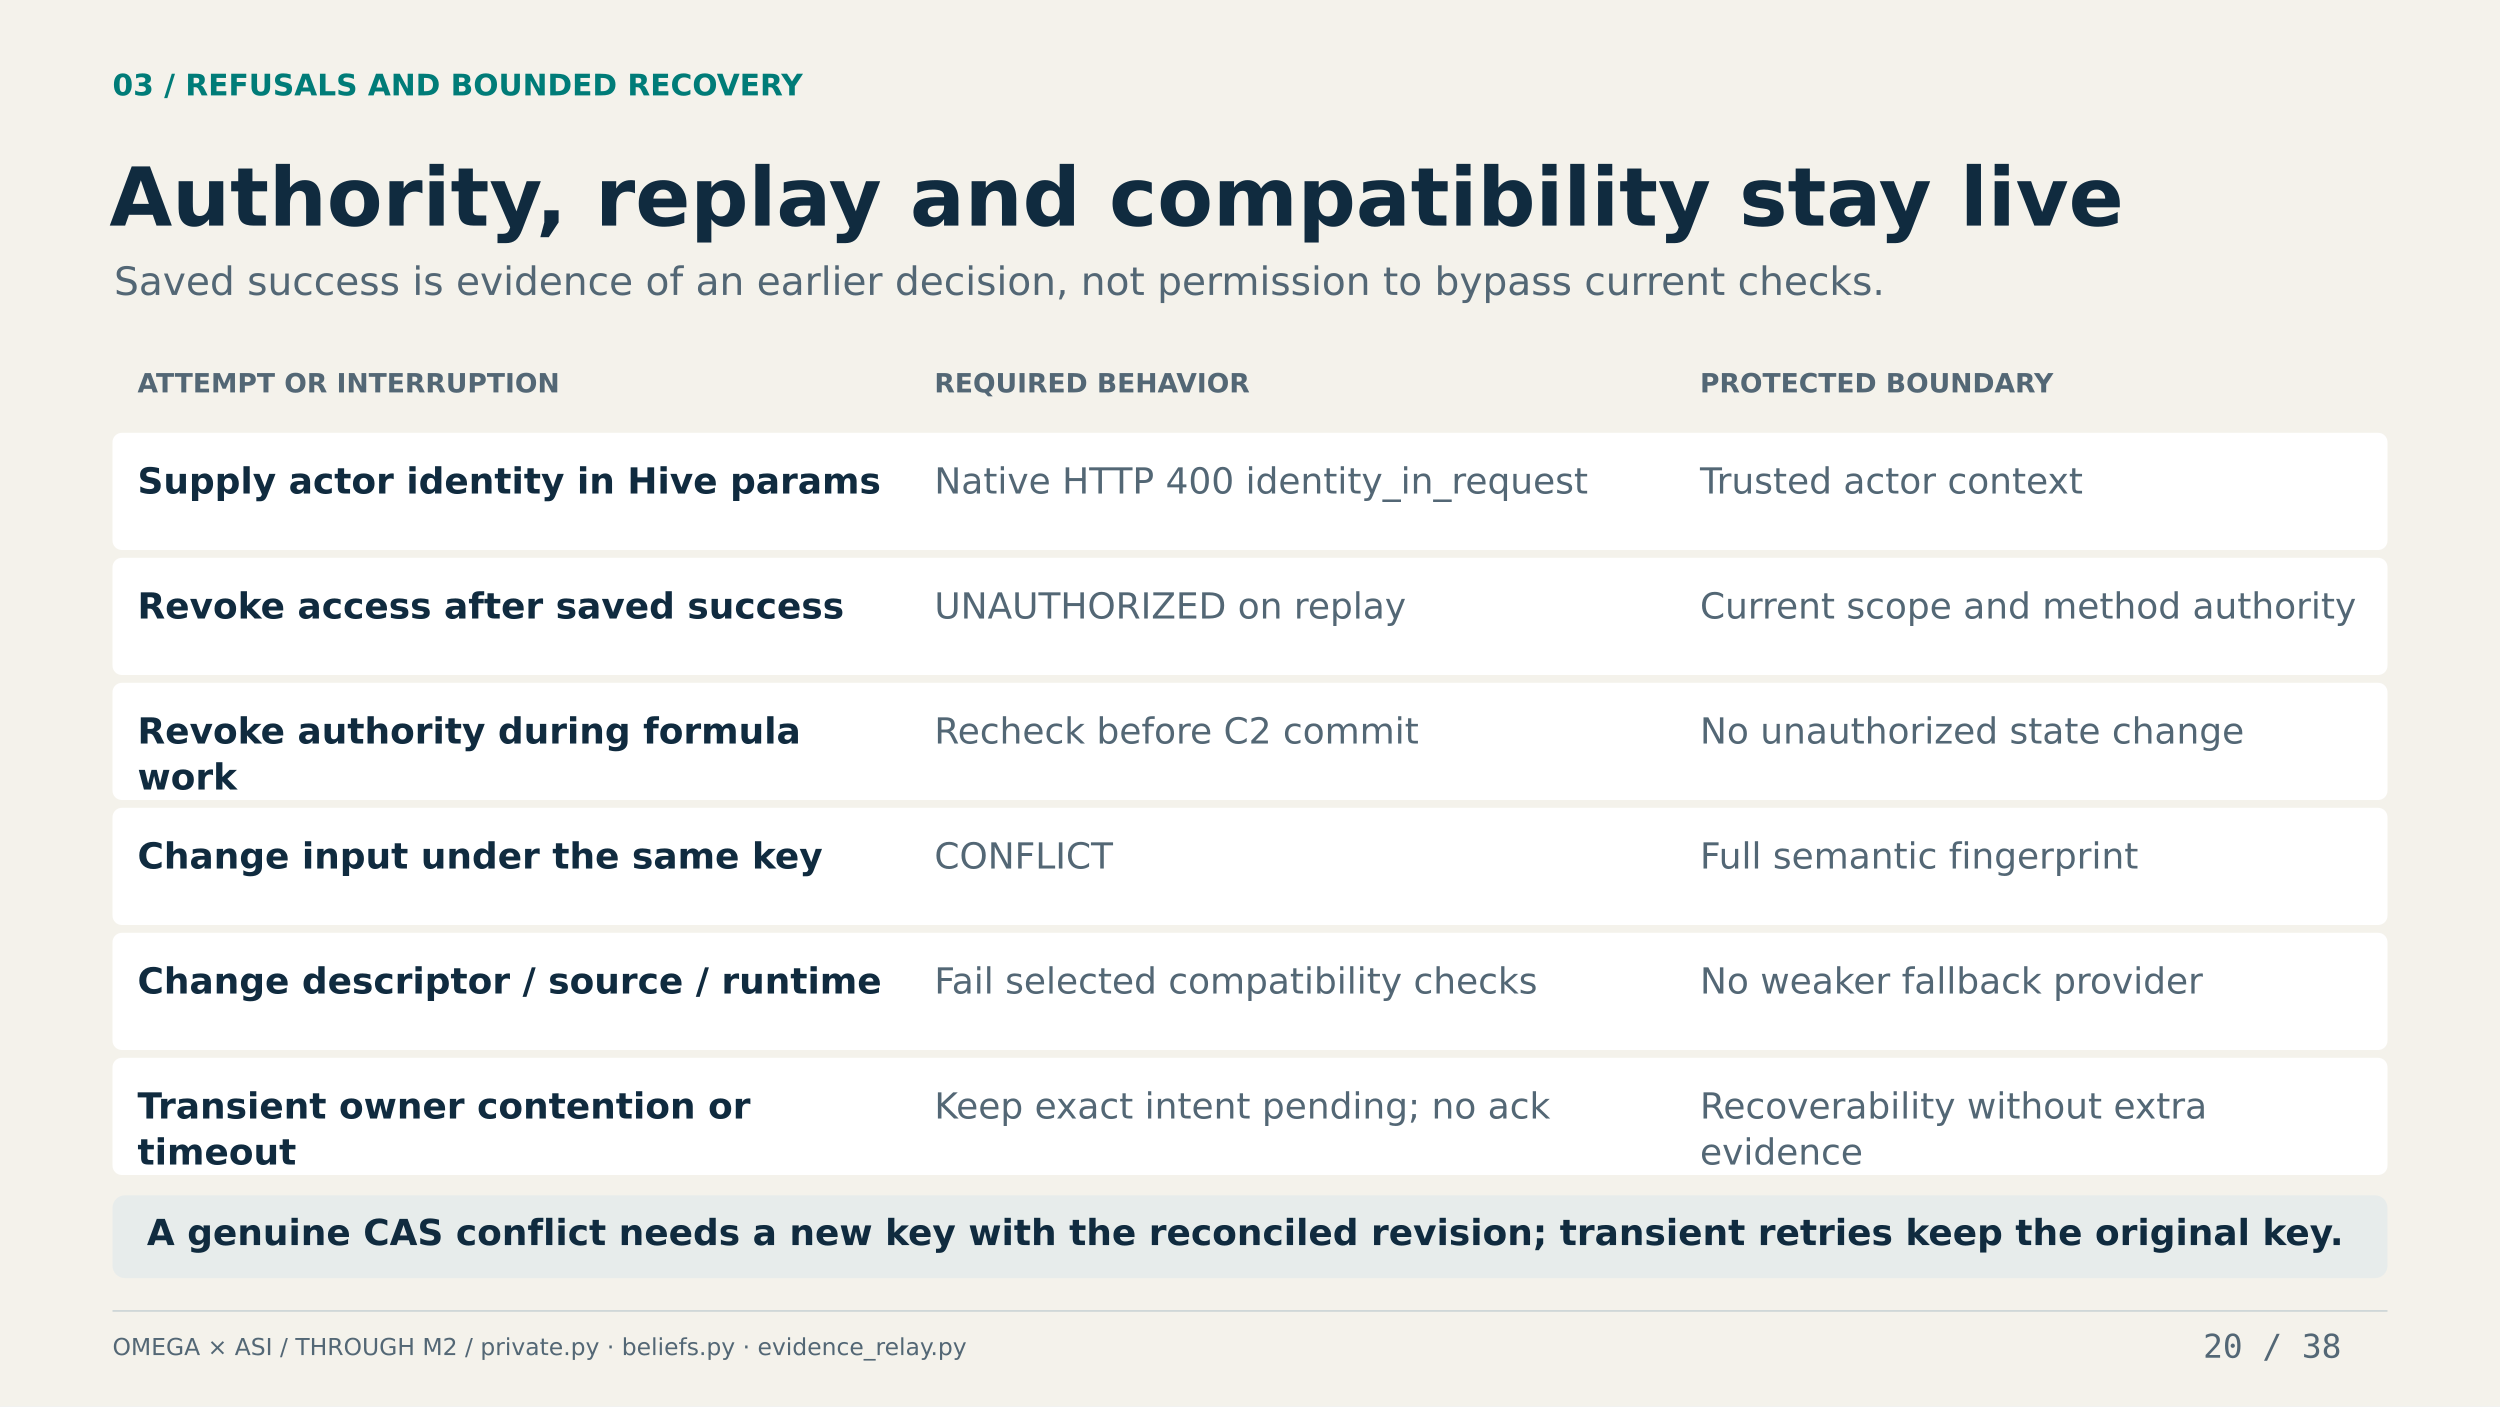
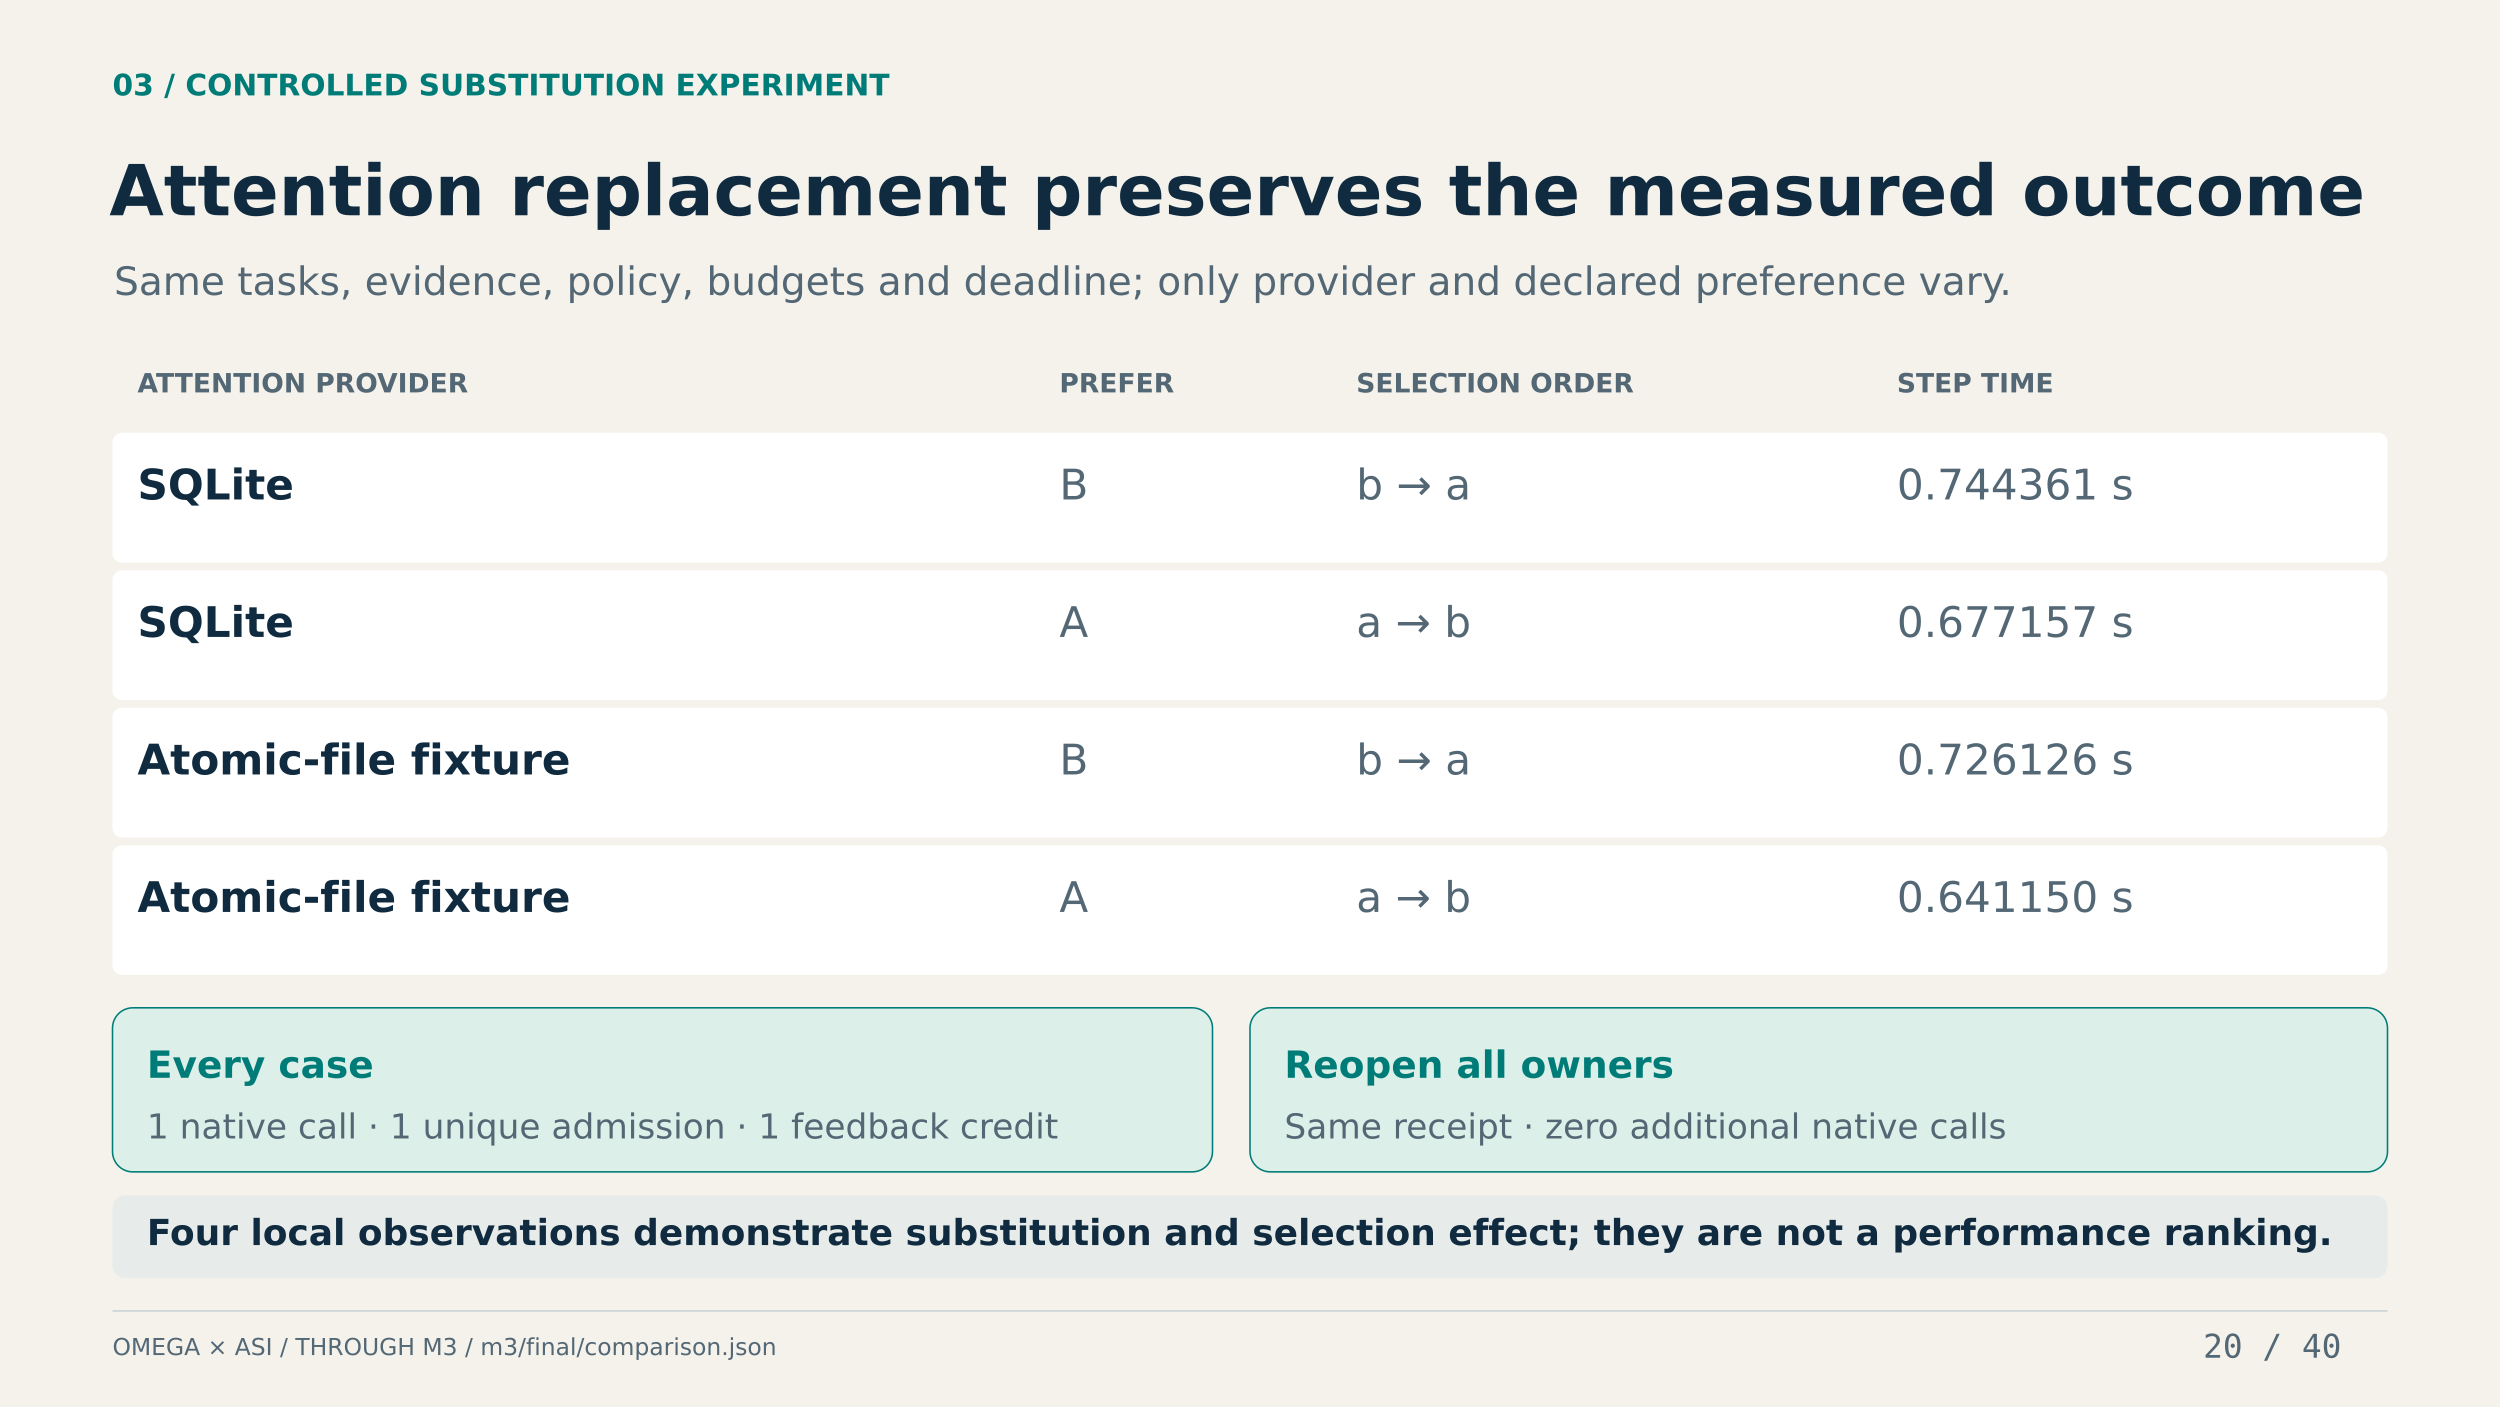
<svg xmlns="http://www.w3.org/2000/svg" width="1600" height="900" viewBox="0 0 1600 900" role="img" aria-labelledby="title desc">
  <rect width="1600" height="900" fill="#F4F2EB" />
-   <text x="72" y="61.05" font-family="DejaVu Sans" font-size="19" font-weight="700" fill="#007C78">03 / REFUSALS AND BOUNDED RECOVERY</text>
-   <text x="70" y="144.4" font-family="DejaVu Sans" font-size="52" font-weight="700" fill="#102B3F">Authority, replay and compatibility stay live</text>
-   <text x="73" y="188.75" font-family="DejaVu Sans" font-size="25" font-weight="400" fill="#536775">Saved success is evidence of an earlier decision, not permission to bypass current checks.</text>
-   <text x="88" y="251.15" font-family="DejaVu Sans" font-size="17" font-weight="700" fill="#536775">ATTEMPT OR INTERRUPTION</text>
-   <text x="598" y="251.15" font-family="DejaVu Sans" font-size="17" font-weight="700" fill="#536775">REQUIRED BEHAVIOR</text>
-   <text x="1088" y="251.15" font-family="DejaVu Sans" font-size="17" font-weight="700" fill="#536775">PROTECTED BOUNDARY</text>
-   <rect x="72" y="277" width="1456" height="75" rx="6" fill="#FFFFFF" />
-   <text x="88" y="315.85" font-family="DejaVu Sans" font-size="23" font-weight="700" fill="#102B3F">Supply actor identity in Hive params</text>
-   <text x="598" y="315.85" font-family="DejaVu Sans" font-size="23" font-weight="400" fill="#536775">Native HTTP 400 identity_in_request</text>
-   <text x="1088" y="315.85" font-family="DejaVu Sans" font-size="23" font-weight="400" fill="#536775">Trusted actor context</text>
-   <rect x="72" y="357" width="1456" height="75" rx="6" fill="#FFFFFF" />
-   <text x="88" y="395.85" font-family="DejaVu Sans" font-size="23" font-weight="700" fill="#102B3F">Revoke access after saved success</text>
-   <text x="598" y="395.85" font-family="DejaVu Sans" font-size="23" font-weight="400" fill="#536775">UNAUTHORIZED on replay</text>
-   <text x="1088" y="395.85" font-family="DejaVu Sans" font-size="23" font-weight="400" fill="#536775">Current scope and method authority</text>
-   <rect x="72" y="437" width="1456" height="75" rx="6" fill="#FFFFFF" />
-   <text x="88" y="475.85" font-family="DejaVu Sans" font-size="23" font-weight="700" fill="#102B3F">Revoke authority during formula</text>
-   <text x="88" y="505.29" font-family="DejaVu Sans" font-size="23" font-weight="700" fill="#102B3F">work</text>
-   <text x="598" y="475.85" font-family="DejaVu Sans" font-size="23" font-weight="400" fill="#536775">Recheck before C2 commit</text>
-   <text x="1088" y="475.85" font-family="DejaVu Sans" font-size="23" font-weight="400" fill="#536775">No unauthorized state change</text>
-   <rect x="72" y="517" width="1456" height="75" rx="6" fill="#FFFFFF" />
-   <text x="88" y="555.85" font-family="DejaVu Sans" font-size="23" font-weight="700" fill="#102B3F">Change input under the same key</text>
-   <text x="598" y="555.85" font-family="DejaVu Sans" font-size="23" font-weight="400" fill="#536775">CONFLICT</text>
-   <text x="1088" y="555.85" font-family="DejaVu Sans" font-size="23" font-weight="400" fill="#536775">Full semantic fingerprint</text>
-   <rect x="72" y="597" width="1456" height="75" rx="6" fill="#FFFFFF" />
-   <text x="88" y="635.85" font-family="DejaVu Sans" font-size="23" font-weight="700" fill="#102B3F">Change descriptor / source / runtime</text>
-   <text x="598" y="635.85" font-family="DejaVu Sans" font-size="23" font-weight="400" fill="#536775">Fail selected compatibility checks</text>
-   <text x="1088" y="635.85" font-family="DejaVu Sans" font-size="23" font-weight="400" fill="#536775">No weaker fallback provider</text>
-   <rect x="72" y="677" width="1456" height="75" rx="6" fill="#FFFFFF" />
-   <text x="88" y="715.85" font-family="DejaVu Sans" font-size="23" font-weight="700" fill="#102B3F">Transient owner contention or</text>
-   <text x="88" y="745.29" font-family="DejaVu Sans" font-size="23" font-weight="700" fill="#102B3F">timeout</text>
-   <text x="598" y="715.85" font-family="DejaVu Sans" font-size="23" font-weight="400" fill="#536775">Keep exact intent pending; no ack</text>
-   <text x="1088" y="715.85" font-family="DejaVu Sans" font-size="23" font-weight="400" fill="#536775">Recoverability without extra</text>
-   <text x="1088" y="745.29" font-family="DejaVu Sans" font-size="23" font-weight="400" fill="#536775">evidence</text>
+   <text x="72" y="61.05" font-family="DejaVu Sans" font-size="19" font-weight="700" fill="#007C78">03 / CONTROLLED SUBSTITUTION EXPERIMENT</text>
+   <text x="70" y="137.75" font-family="DejaVu Sans" font-size="45" font-weight="700" fill="#102B3F">Attention replacement preserves the measured outcome</text>
+   <text x="73" y="188.75" font-family="DejaVu Sans" font-size="25" font-weight="400" fill="#536775">Same tasks, evidence, policy, budgets and deadline; only provider and declared preference vary.</text>
+   <text x="88" y="251.15" font-family="DejaVu Sans" font-size="17" font-weight="700" fill="#536775">ATTENTION PROVIDER</text>
+   <text x="678" y="251.15" font-family="DejaVu Sans" font-size="17" font-weight="700" fill="#536775">PREFER</text>
+   <text x="868" y="251.15" font-family="DejaVu Sans" font-size="17" font-weight="700" fill="#536775">SELECTION ORDER</text>
+   <text x="1214" y="251.15" font-family="DejaVu Sans" font-size="17" font-weight="700" fill="#536775">STEP TIME</text>
+   <rect x="72" y="277" width="1456" height="83" rx="6" fill="#FFFFFF" />
+   <text x="88" y="319.65" font-family="DejaVu Sans" font-size="27" font-weight="700" fill="#102B3F">SQLite</text>
+   <text x="678" y="319.65" font-family="DejaVu Sans" font-size="27" font-weight="400" fill="#536775">B</text>
+   <text x="868" y="319.65" font-family="DejaVu Sans" font-size="27" font-weight="400" fill="#536775">b → a</text>
+   <text x="1214" y="319.65" font-family="DejaVu Sans" font-size="27" font-weight="400" fill="#536775">0.744361 s</text>
+   <rect x="72" y="365" width="1456" height="83" rx="6" fill="#FFFFFF" />
+   <text x="88" y="407.65" font-family="DejaVu Sans" font-size="27" font-weight="700" fill="#102B3F">SQLite</text>
+   <text x="678" y="407.65" font-family="DejaVu Sans" font-size="27" font-weight="400" fill="#536775">A</text>
+   <text x="868" y="407.65" font-family="DejaVu Sans" font-size="27" font-weight="400" fill="#536775">a → b</text>
+   <text x="1214" y="407.65" font-family="DejaVu Sans" font-size="27" font-weight="400" fill="#536775">0.677157 s</text>
+   <rect x="72" y="453" width="1456" height="83" rx="6" fill="#FFFFFF" />
+   <text x="88" y="495.65" font-family="DejaVu Sans" font-size="27" font-weight="700" fill="#102B3F">Atomic-file fixture</text>
+   <text x="678" y="495.65" font-family="DejaVu Sans" font-size="27" font-weight="400" fill="#536775">B</text>
+   <text x="868" y="495.65" font-family="DejaVu Sans" font-size="27" font-weight="400" fill="#536775">b → a</text>
+   <text x="1214" y="495.65" font-family="DejaVu Sans" font-size="27" font-weight="400" fill="#536775">0.726126 s</text>
+   <rect x="72" y="541" width="1456" height="83" rx="6" fill="#FFFFFF" />
+   <text x="88" y="583.65" font-family="DejaVu Sans" font-size="27" font-weight="700" fill="#102B3F">Atomic-file fixture</text>
+   <text x="678" y="583.65" font-family="DejaVu Sans" font-size="27" font-weight="400" fill="#536775">A</text>
+   <text x="868" y="583.65" font-family="DejaVu Sans" font-size="27" font-weight="400" fill="#536775">a → b</text>
+   <text x="1214" y="583.65" font-family="DejaVu Sans" font-size="27" font-weight="400" fill="#536775">0.641150 s</text>
+   <rect x="72" y="645" width="704" height="105" rx="13" fill="#DCEFE8" stroke="#007C78" />
+   <text x="94" y="689.8" font-family="DejaVu Sans" font-size="24" font-weight="700" fill="#007C78">Every case</text>
+   <text x="94" y="728.62" font-family="DejaVu Sans" font-size="22" font-weight="400" fill="#536775">1 native call · 1 unique admission · 1 feedback credit</text>
+   <rect x="800" y="645" width="728" height="105" rx="13" fill="#DCEFE8" stroke="#007C78" />
+   <text x="822" y="689.8" font-family="DejaVu Sans" font-size="24" font-weight="700" fill="#007C78">Reopen all owners</text>
+   <text x="822" y="728.62" font-family="DejaVu Sans" font-size="22" font-weight="400" fill="#536775">Same receipt · zero additional native calls</text>
  <rect x="72" y="765" width="1456" height="53" rx="8" fill="#E7ECEB" />
-   <text x="94" y="796.85" font-family="DejaVu Sans" font-size="23" font-weight="700" fill="#102B3F">A genuine CAS conflict needs a new key with the reconciled revision; transient retries keep the original key.</text>
+   <text x="94" y="796.85" font-family="DejaVu Sans" font-size="23" font-weight="700" fill="#102B3F">Four local observations demonstrate substitution and selection effect; they are not a performance ranking.</text>
  <line x1="72" y1="839" x2="1528" y2="839" stroke="#C9D2D4" stroke-width="1" />
-   <text x="72" y="867.25" font-family="DejaVu Sans" font-size="15" font-weight="400" fill="#536775">OMEGA × ASI / THROUGH M2 / private.py · beliefs.py · evidence_relay.py</text>
-   <text x="1410" y="868.95" font-family="DejaVu Sans Mono" font-size="21" font-weight="400" fill="#536775">20 / 38</text>
+   <text x="72" y="867.25" font-family="DejaVu Sans" font-size="15" font-weight="400" fill="#536775">OMEGA × ASI / THROUGH M3 / m3/final/comparison.json</text>
+   <text x="1410" y="868.95" font-family="DejaVu Sans Mono" font-size="21" font-weight="400" fill="#536775">20 / 40</text>
</svg>
